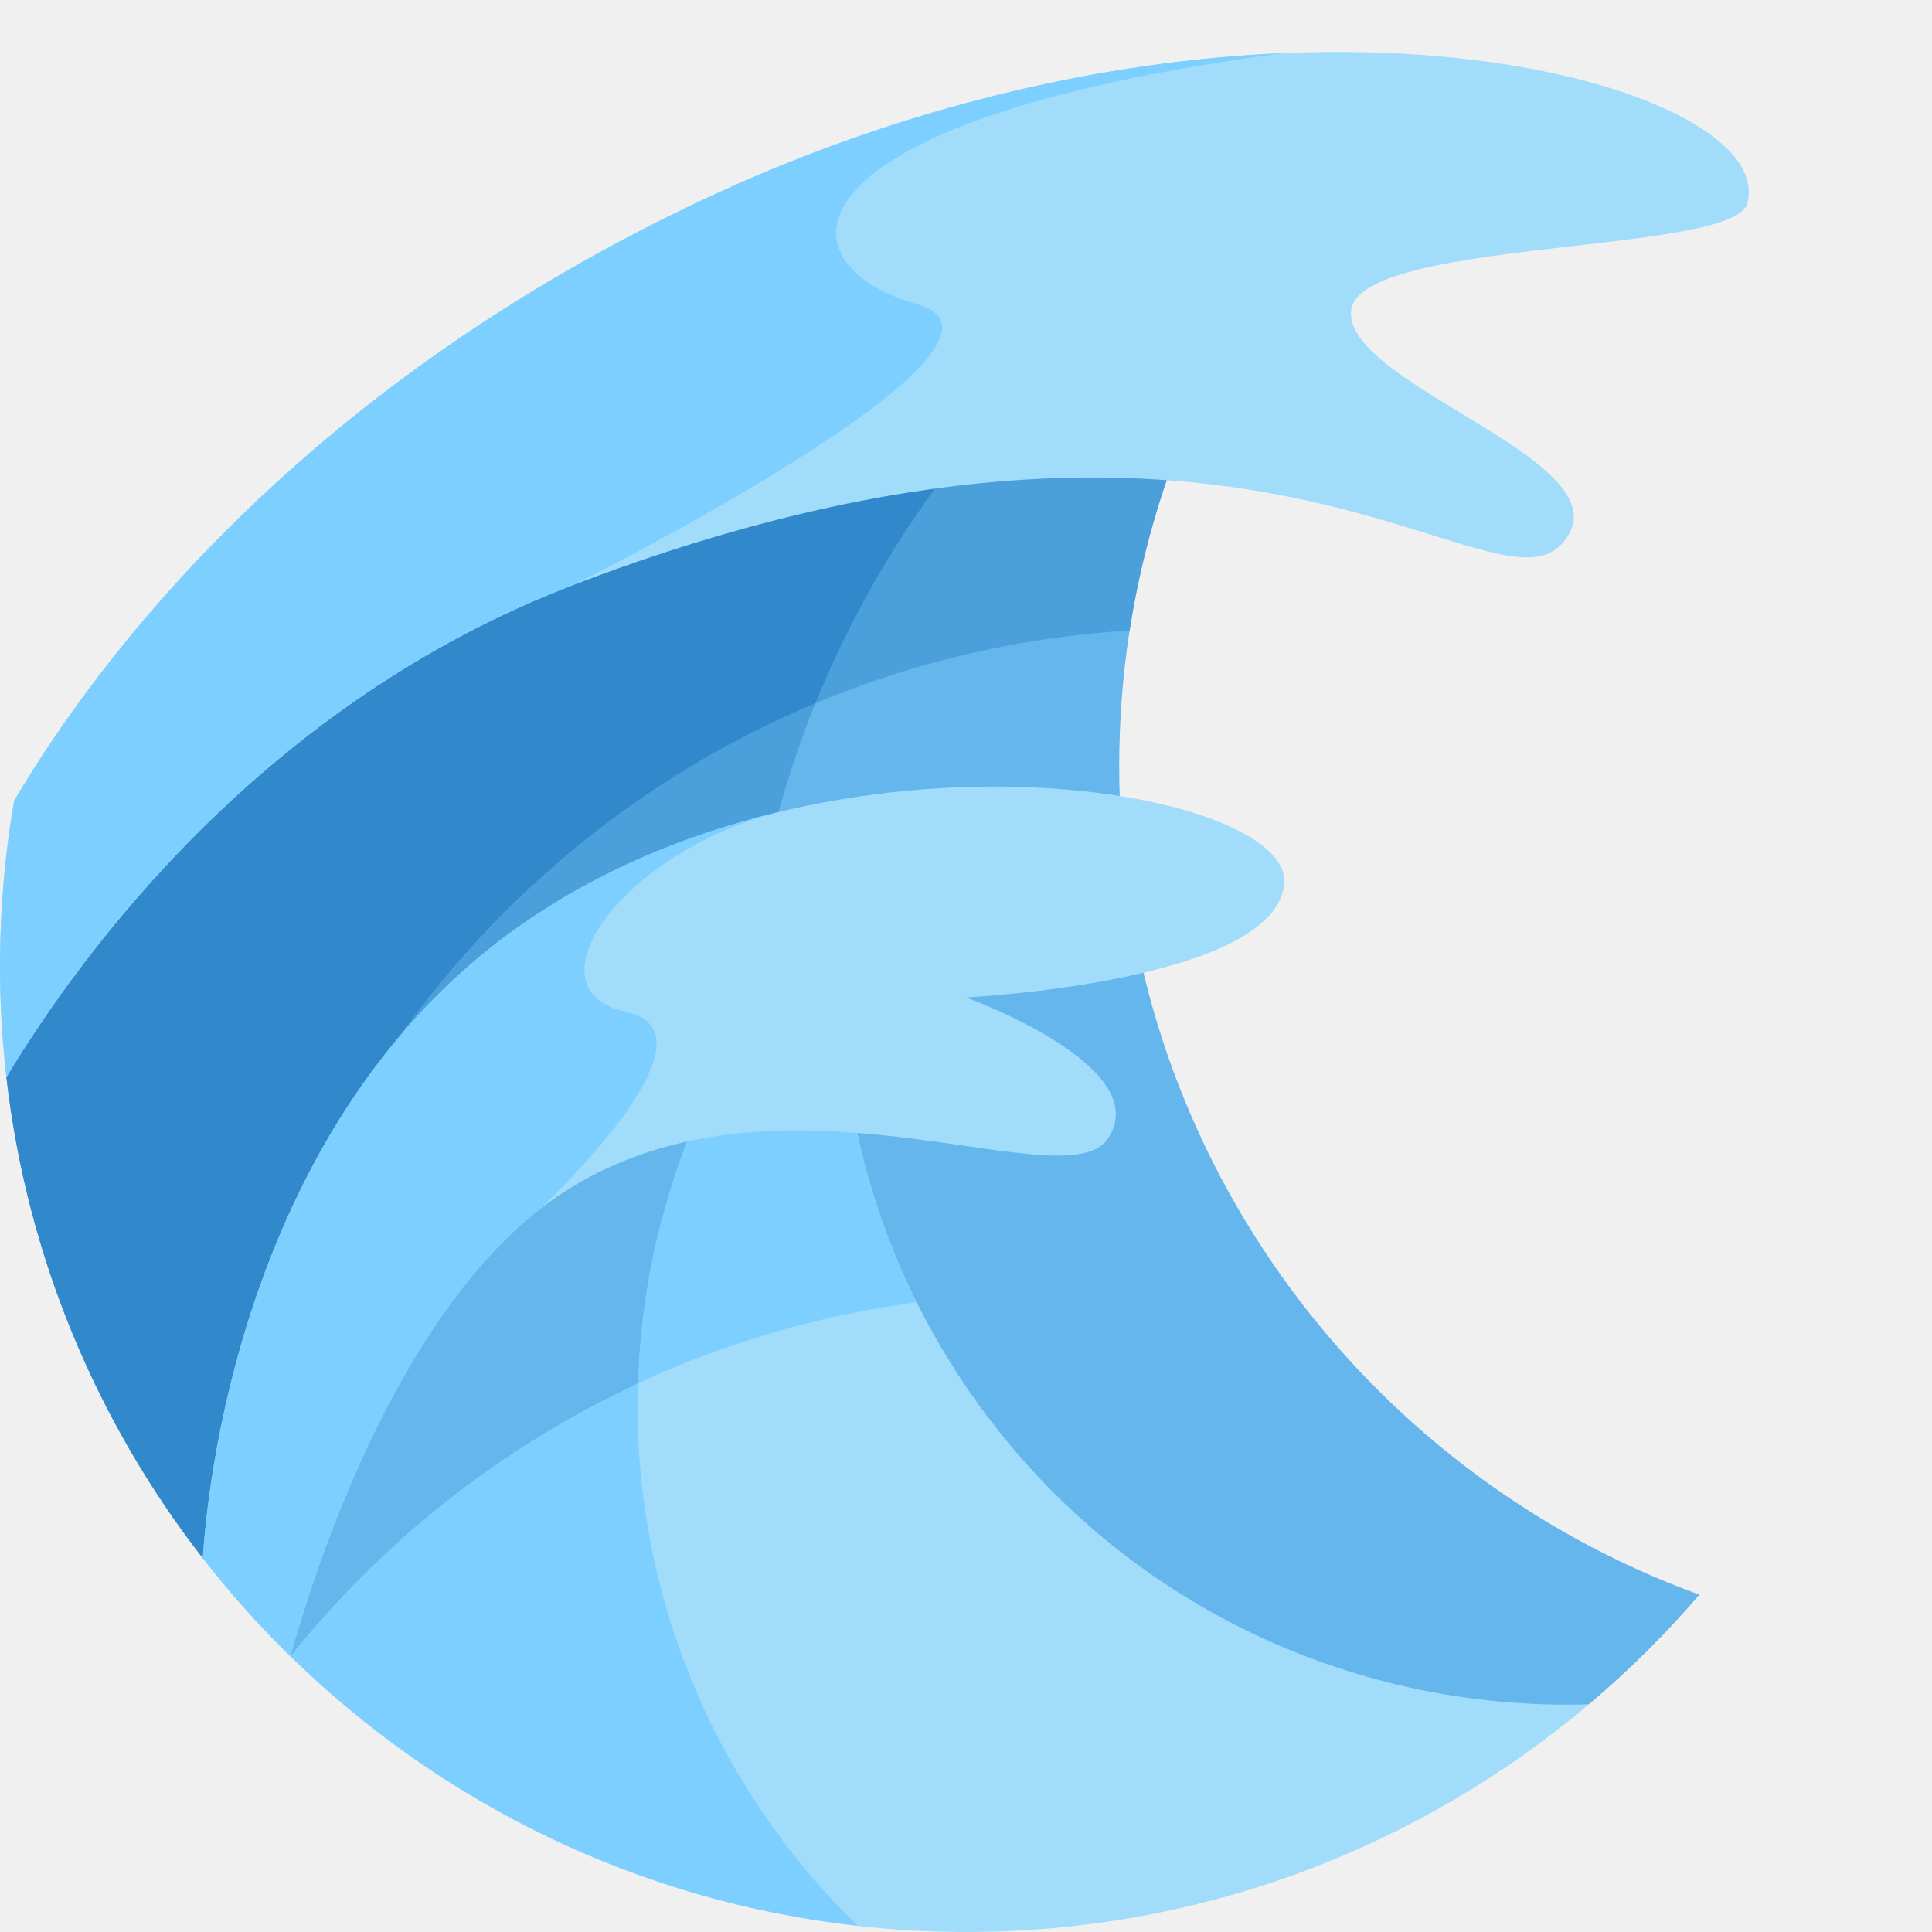
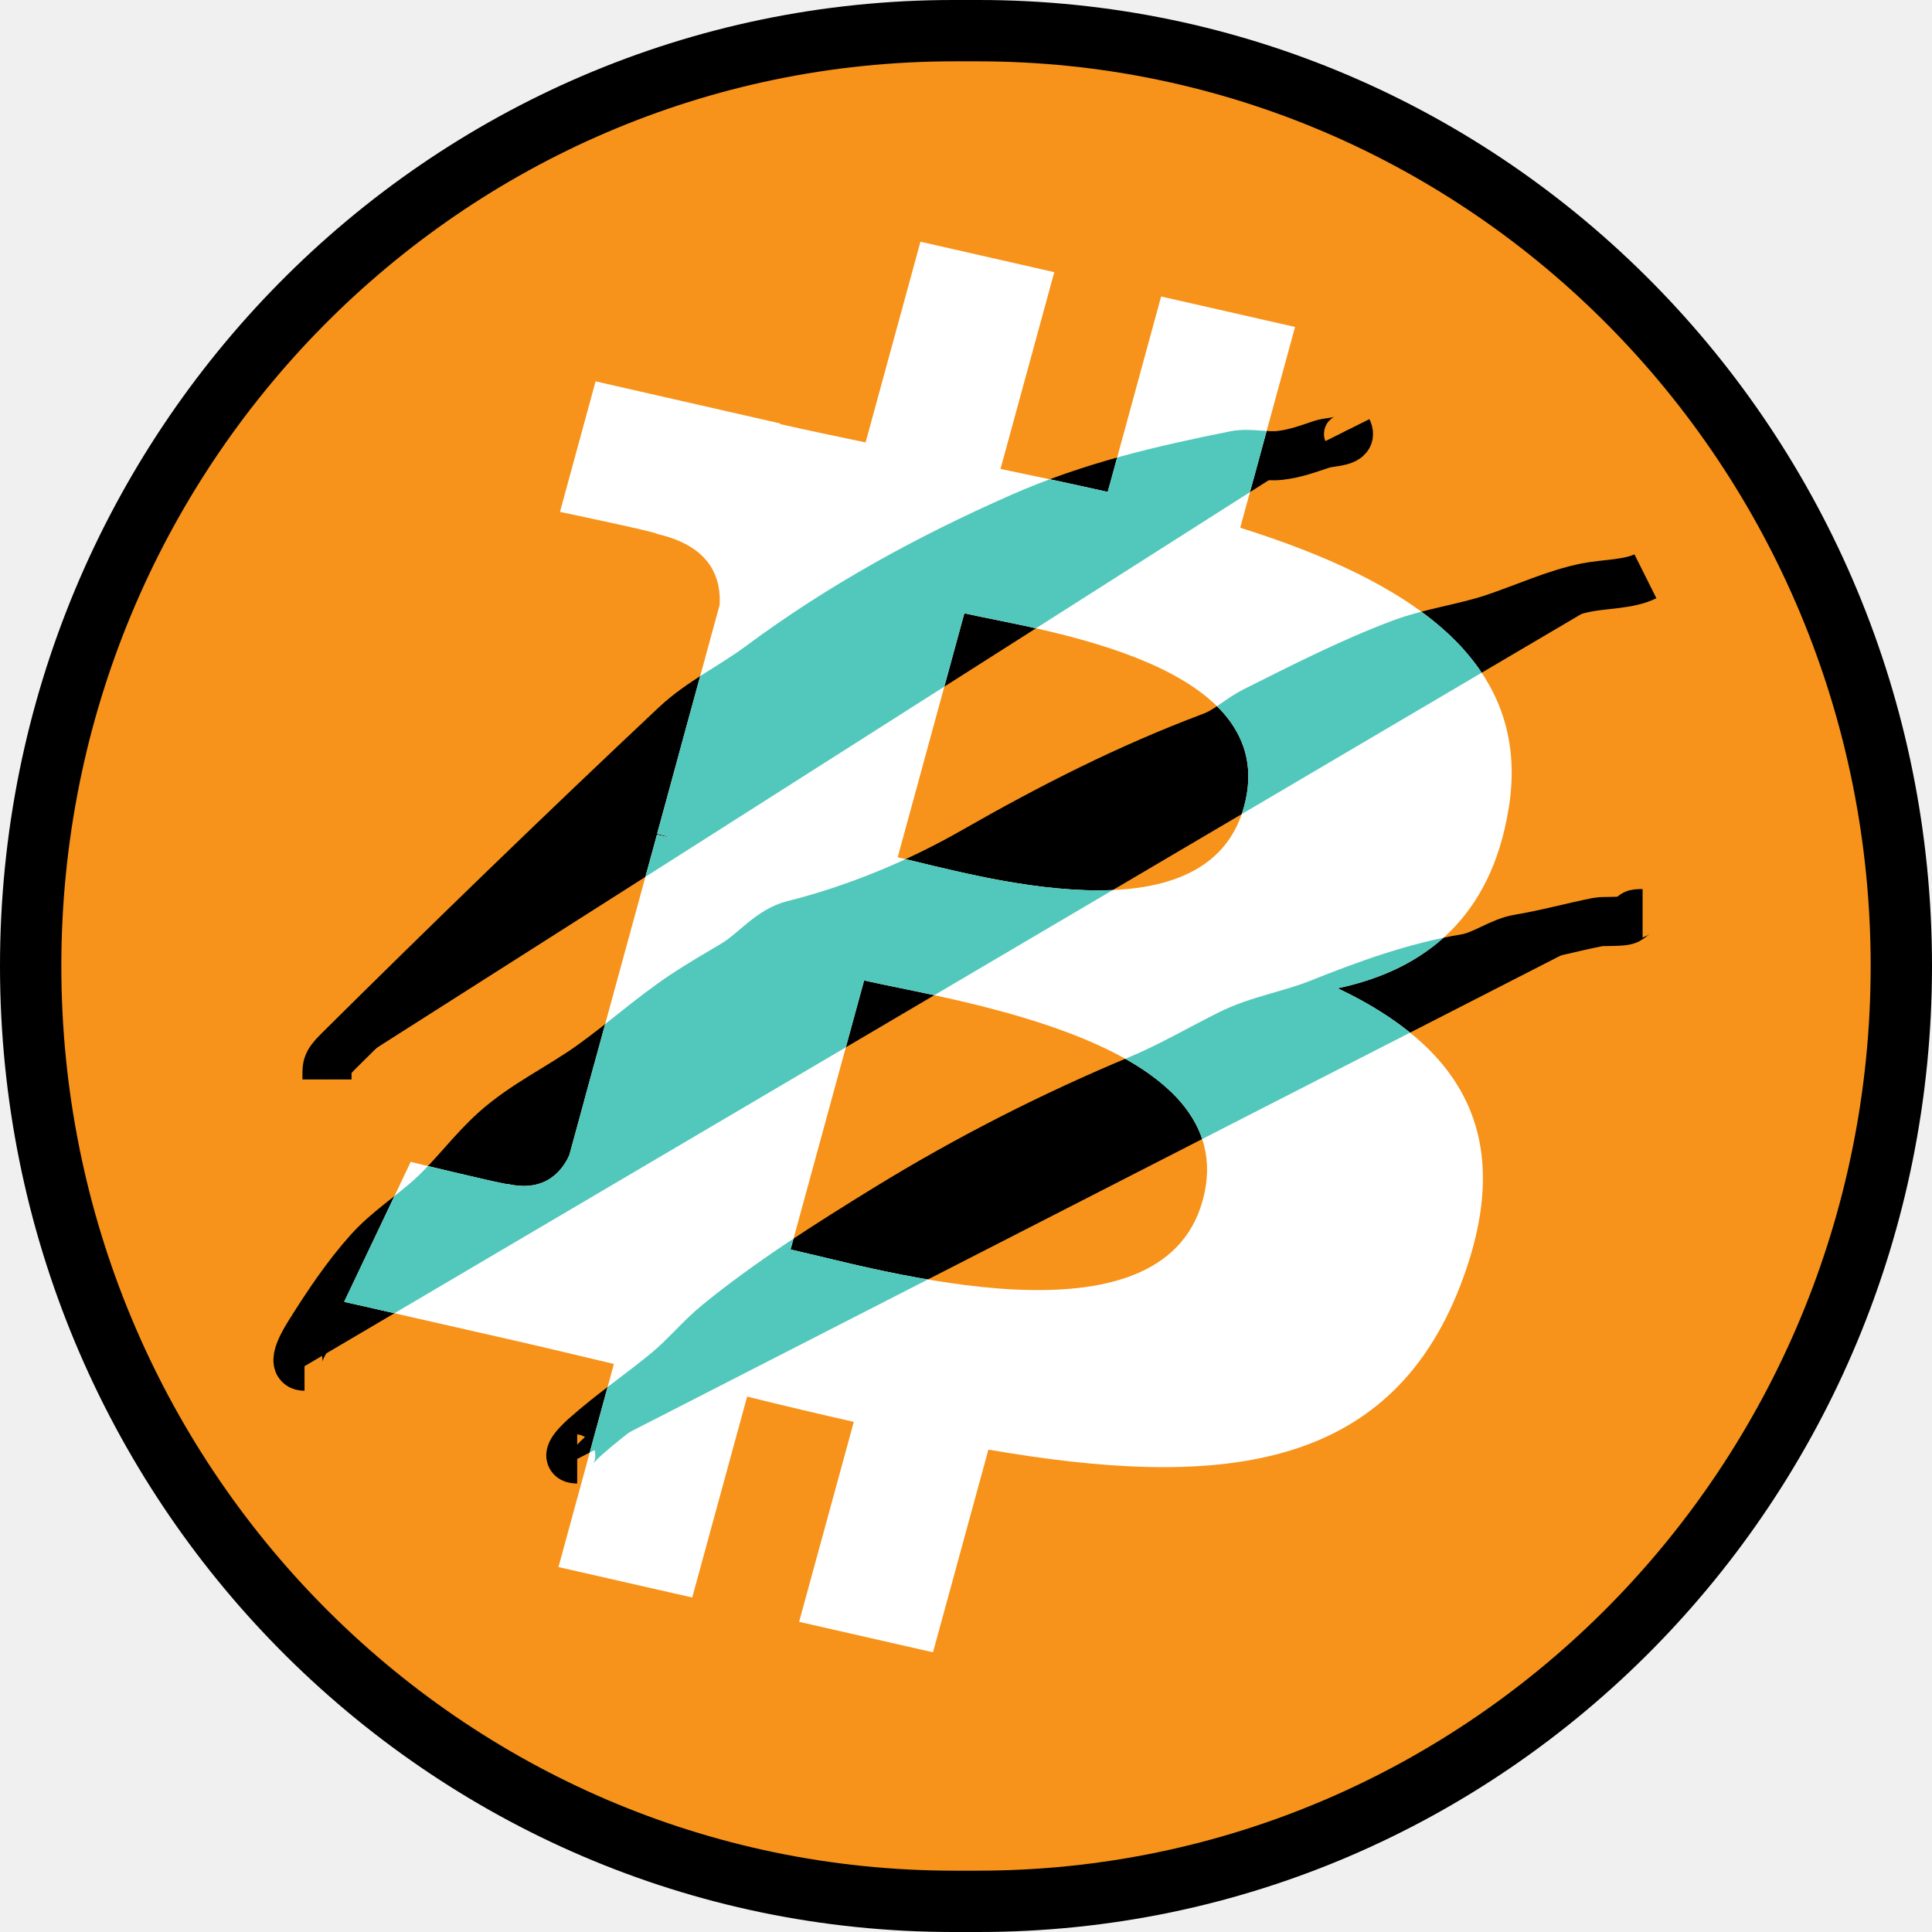
- <svg xmlns="http://www.w3.org/2000/svg" height="512" viewBox="0 0 512 512" width="512">
-   <path d="M296.598 203.088c0-48.259 14.64-93.099 39.721-130.32 0 0-258.598 25.795-334.626 212.651l.008.061c.096.146.53.804 1.319 1.914C16.234 305.995 143.667 515 421.065 451.659a257.687 257.687 0 0 0 29.289-29.049c-89.69-32.588-153.756-118.571-153.756-219.522z" fill="#64b6ec" />
-   <path d="M299.361 167.088c5.342-34.519 18.241-66.541 36.959-94.319 0 0-258.598 25.795-334.626 212.651l.008.061c.096.146.53.804 1.319 1.914 4.87 6.854 25.256 39.57 62.941 74.983 25.922-107.485 119.655-188.515 233.399-195.29z" fill="#4b9fdb" />
-   <path d="M275.193 471.551c-80.695-79.464-103.315-205.421-47.29-310.429 25.529-47.848 63.764-84.562 108.322-108.198 0 0-247.839 43.639-334.531 232.499 5.463 47.731 24.052 91.471 52.065 127.523.55.402 80.711 58.705 221.434 58.605z" fill="#4b9fdb" />
-   <path d="M216.098 186.348a265.32 265.32 0 0 1 11.805-25.226c25.529-47.848 63.764-84.562 108.322-108.198 0 0-247.839 43.639-334.531 232.499 5.463 47.731 24.052 91.471 52.065 127.523.079.058 1.816 1.32 5.136 3.429 2.478-103.713 66.639-192.142 157.203-230.027z" fill="#3188ca" />
-   <path d="M256.072 367.559c-22.323-32.854-33.097-70.153-33.239-107.095 0 0-140.622 25.066-145.894 178.468l150.416 71.463A258.538 258.538 0 0 0 256 512c62.904 0 120.497-22.701 165.066-60.341-63.517 1.933-126.635-27.645-164.994-84.1z" fill="#a1ddfb" />
-   <path d="M76.955 438.939c40.247-50.228 99.025-84.958 165.976-93.816-13.43-26.926-19.987-55.901-20.098-84.66 0 0-140.622 25.066-145.894 178.468z" fill="#7dcfff" />
-   <path d="M169.403 359.495c2.676-39.63 17.185-75.641 39.845-104.817 0 0-139.037 37.518-132.309 184.253 39.751 38.916 92.127 64.974 150.419 71.465-39.116-37.975-61.916-92.247-57.955-150.901z" fill="#7dcfff" />
-   <path d="M76.952 438.944c24.579-30.676 56.07-55.568 92.116-72.32.073-2.37.174-4.744.335-7.129 2.676-39.63 17.185-75.641 39.845-104.817 0 0-139.037 37.518-132.309 184.253a.08.08 0 0 0 .013.013z" fill="#64b6ec" />
-   <path d="M463 54c-4 13.667-105 9-105 29s75 40 56 61-84-57-262 11C69.8 186.41 21.55 252.49 1.68 285.45.57 275.79 0 265.96 0 256c0-14.93 1.28-29.56 3.74-43.78C25.59 175.17 78.45 104.3 184 54c55.91-26.64 110.27-37.94 155.95-39.91C416.01 10.81 468.96 33.637 463 54z" fill="#a1ddfb" />
-   <path d="M133.667 248.333C71.909 294.525 56.288 375.105 53.75 412.94a257.557 257.557 0 0 0 23.189 25.992c6.286-22.553 24.218-77.693 56.728-110.203 58.127-58.127 147.464-8.056 160-27.062C306.333 282.462 256 264.333 256 264.333s81.667-4 84.333-30c2.667-26-124.43-47.509-206.666 14z" fill="#a1ddfb" />
-   <path d="M242.931 80.569C205.862 70.138 205 32 339.95 14.09 294.27 16.06 239.91 27.36 184 54 78.45 104.3 25.59 175.17 3.74 212.22A256.697 256.697 0 0 0 0 256c0 9.96.57 19.79 1.68 29.45C21.55 252.49 69.8 186.41 152 155c0 0 128-64 90.931-74.431zm-36.653 134.649c-25.184 6.063-50.517 16.589-72.612 33.115C71.909 294.525 56.288 375.105 53.75 412.94a257.557 257.557 0 0 0 23.189 25.992c6.286-22.553 24.218-77.693 56.728-110.203a98.219 98.219 0 0 1 9.31-8.199l-.001-.014s50.025-46.517 23.025-52.346c-26.993-5.828-1.515-42.149 40.277-52.952z" fill="#7dcfff" />
+ <svg xmlns="http://www.w3.org/2000/svg" xmlns:ns1="http://vectornator.io" xmlns:xlink="http://www.w3.org/1999/xlink" height="100%" style="fill-rule:nonzero;clip-rule:evenodd;stroke-linecap:round;stroke-linejoin:round;" xml:space="preserve" width="100%" version="1.1" viewBox="0 0 357.21 357.21">
+   <defs>
+     <path d="M278.935+149.534C283.419+122.131+260.561+107.4+229.305+97.573L239.444+60.452L214.682+54.82L204.811+90.963C198.31+89.483+191.626+88.086+184.984+86.703L194.926+50.322L170.185+44.691L160.039+81.799C154.652+80.679+149.364+79.572+144.231+78.407L144.259+78.291L110.119+70.51L103.534+94.644C103.534+94.644+121.901+98.486+121.513+98.725C131.539+101.009+133.359+107.065+133.048+111.866L121.499+154.155C122.19+154.316+123.086+154.547+124.073+154.908L121.464+154.316L105.268+213.556C104.042+216.336+100.932+220.506+93.924+218.923C94.171+219.251+75.93+214.824+75.93+214.824L63.641+240.695L95.863+248.025C101.856+249.396+107.729+250.831+113.504+252.183L103.259+289.735L127.986+295.366L138.139+258.219C144.887+259.893+151.444+261.437+157.86+262.892L147.749+299.864L172.504+305.496L182.749+268.021C224.962+275.312+256.711+272.371+270.058+237.529C280.825+209.469+269.529+193.284+247.319+182.723C263.494+179.305+275.677+169.594+278.928+149.534L278.935+149.534ZM222.367+221.929C214.71+249.988+162.958+234.826+146.17+231.016L159.764+181.275C176.544+185.097+230.348+192.666+222.374+221.929L222.367+221.929ZM230.017+149.128C223.037+174.652+179.957+161.684+165.975+158.505L178.3+113.391C192.281+116.571+237.293+122.504+230.017+149.128Z" id="Mask" />
+   </defs>
+   <g id="Layer 3" ns1:layerName="Layer 3">
+     <path stroke="#f7931a" stroke-opacity="0" stroke-width="9.076" d="M176.266+0L180.944+0C278.293+0+357.21+79.964+357.21+178.605L357.21+178.605C357.21+277.246+278.293+357.21+180.944+357.21L176.266+357.21C78.917+357.21+0+277.246+0+178.605L0+178.605C0+79.964+78.917+0+176.266+0Z" fill="#000000" stroke-linecap="butt" opacity="1" stroke-linejoin="miter" />
+     <path stroke="#f7931a" stroke-opacity="0" stroke-width="9.076" d="M176.266+0L180.944+0C278.293+0+357.21+79.964+357.21+178.605L357.21+178.605C357.21+277.246+278.293+357.21+180.944+357.21L176.266+357.21C78.917+357.21+0+277.246+0+178.605L0+178.605C0+79.964+78.917+0+176.266+0Z" fill="#6878ff" stroke-linecap="butt" opacity="0" stroke-linejoin="miter" />
+     <path stroke="#f7931a" stroke-opacity="0" stroke-width="9.076" d="M176.415+11.34L180.795+11.34C271.963+11.34+345.87+86.227+345.87+178.605L345.87+178.605C345.87+270.983+271.963+345.87+180.795+345.87L176.415+345.87C85.247+345.87+11.34+270.983+11.34+178.605L11.34+178.605C11.34+86.227+85.247+11.34+176.415+11.34Z" fill="#f7931a" stroke-linecap="butt" opacity="1" stroke-linejoin="miter" />
+   </g>
+   <g id="Layer 3 copy" ns1:layerName="Layer 3 copy" visibility="hidden">
+     <path stroke="#f7931a" stroke-opacity="0" stroke-width="9.076" d="M176.266+0L180.944+0C278.293+0+357.21+79.964+357.21+178.605L357.21+178.605C357.21+277.246+278.293+357.21+180.944+357.21L176.266+357.21C78.917+357.21+0+277.246+0+178.605L0+178.605C0+79.964+78.917+0+176.266+0Z" fill="#f7931a" stroke-linecap="butt" opacity="1" stroke-linejoin="miter" />
+     <path stroke="#f7931a" stroke-opacity="0" stroke-width="9.076" d="M176.266+0L180.944+0C278.293+0+357.21+79.964+357.21+178.605L357.21+178.605C357.21+277.246+278.293+357.21+180.944+357.21L176.266+357.21C78.917+357.21+0+277.246+0+178.605L0+178.605C0+79.964+78.917+0+176.266+0Z" fill="#6878ff" stroke-linecap="butt" opacity="0" stroke-linejoin="miter" />
+     <path stroke="#f7931a" stroke-opacity="0" stroke-width="9.076" d="M176.415+11.34L180.795+11.34C271.963+11.34+345.87+86.227+345.87+178.605L345.87+178.605C345.87+270.983+271.963+345.87+180.795+345.87L176.415+345.87C85.247+345.87+11.34+270.983+11.34+178.605L11.34+178.605C11.34+86.227+85.247+11.34+176.415+11.34Z" fill="#000000" stroke-linecap="butt" opacity="1" stroke-linejoin="miter" />
+   </g>
+   <g id="Layer 2" ns1:layerName="Layer 2">
+     <path stroke="#f7931a" stroke-opacity="0" stroke-width="9.076" d="M173.079+38.189L188.5+38.189L188.5+304.82L173.079+304.82L173.079+38.189Z" fill="#f7931a" stroke-linecap="butt" opacity="0" stroke-linejoin="miter" />
+   </g>
+   <g id="Layer 2 copy" ns1:layerName="Layer 2 copy" visibility="hidden">
+     <path stroke="#f7931a" stroke-width="9.076" d="M162.85+36.185L195.595+36.185L195.595+302.817L162.85+302.817L162.85+36.185Z" fill="#f7931a" stroke-linecap="butt" opacity="1" stroke-linejoin="miter" />
+   </g>
+   <g id="Layer 2 copy_2" ns1:layerName="Layer 2 copy" visibility="hidden">
+     <path stroke="#6878ff" stroke-width="9.076" d="M155.574+36.383L170.844+36.383L170.844+303.014L155.574+303.014L155.574+36.383Z" fill="#6878ff" stroke-linecap="butt" opacity="1" stroke-linejoin="miter" />
+     <path stroke="#6878ff" stroke-width="9.076" d="M189.358+36.383L204.628+36.383L204.628+303.014L189.358+303.014L189.358+36.383Z" fill="#6878ff" stroke-linecap="butt" opacity="1" stroke-linejoin="miter" />
+   </g>
+   <g id="Layer 2 copy copy" ns1:layerName="Layer 2 copy copy" visibility="hidden">
+     <path stroke="#f7931a" stroke-width="9.076" d="M155.574+36.383L170.844+36.383L170.844+303.014L155.574+303.014L155.574+36.383Z" fill="#f7931a" stroke-linecap="butt" opacity="1" stroke-linejoin="miter" />
+     <path stroke="#f7931a" stroke-width="9.076" d="M189.358+36.383L204.628+36.383L204.628+303.014L189.358+303.014L189.358+36.383Z" fill="#f7931a" stroke-linecap="butt" opacity="1" stroke-linejoin="miter" />
+   </g>
+   <g id="Layer 2 copy copy copy" ns1:layerName="Layer 2 copy copy copy" visibility="hidden">
+     <path stroke="#f7931a" stroke-opacity="0" stroke-width="9.076" d="M173.055+55.172L193.095+55.172L193.095+294.135L173.055+294.135L173.055+55.172Z" fill="#f7931a" stroke-linecap="butt" opacity="1" stroke-linejoin="miter" />
+     <path d="M279.818+126.2C276.975+100.225+251.225+92.217+218.703+90.648L218.747+54.504L193.543+55.22L193.501+90.412C186.883+90.598+180.112+90.904+173.385+91.211L173.433+55.786L148.25+56.497L148.195+92.632C142.74+92.883+137.382+93.123+132.159+93.273L132.155+93.162L97.403+94.133L97.38+117.631C97.38+117.631+115.987+116.795+115.677+117.103C125.884+116.817+129.206+121.895+130.159+126.334L130.11+167.51C130.814+167.493+131.733+167.493+132.773+167.588L130.118+167.665L130.033+225.35C129.582+228.167+127.688+232.692+120.557+232.904C120.879+233.145+102.241+233.418+102.241+233.418L97.203+259.84L130+258.91C136.103+258.744+142.106+258.665+147.994+258.533L147.961+295.094L173.131+294.386L173.182+258.215C180.086+258.146+186.774+258.005+193.303+257.815L193.247+293.819L218.444+293.104L218.498+256.613C260.862+253.294+290.529+243.136+294.243+208.307C297.25+180.254+282.205+168.199+258.163+163.83C272.776+156.911+281.924+145.208+279.812+126.201L279.818+126.2ZM244.462+205.363C244.435+232.682+190.875+231.093+173.79+231.586L173.857+183.151C190.939+182.672+244.486+176.872+244.469+205.361L244.462+205.363ZM232.822+137.361C232.783+162.216+188.108+160.578+173.877+160.983L173.934+117.055C188.164+116.65+232.858+111.436+232.822+137.361Z" fill-opacity="0.29" fill="#ffffff" opacity="1" />
+   </g>
+   <g id="Layer 2 copy copy copy copy" ns1:layerName="Layer 2 copy copy copy copy" visibility="hidden">
+     <path d="M285.971+153.046C290.455+125.643+267.597+110.912+236.341+101.084L246.48+63.964L221.717+58.332L211.846+94.475C205.346+92.995+198.662+91.598+192.02+90.215L201.961+53.834L177.22+48.203L167.074+85.311C161.688+84.191+156.4+83.084+151.267+81.919L151.295+81.803L117.155+74.022L110.57+98.156C110.57+98.156+128.937+101.998+128.549+102.236C138.575+104.521+140.394+110.577+140.084+115.378L128.535+157.667C129.226+157.827+130.121+158.059+131.109+158.42L128.5+157.827L112.304+217.068C111.077+219.848+107.968+224.018+100.96+222.435C101.206+222.763+82.966+218.336+82.966+218.336L70.677+244.207L102.899+251.537C108.892+252.908+114.765+254.343+120.54+255.694L110.295+293.247L135.022+298.878L145.175+261.731C151.922+263.404+158.479+264.949+164.896+266.403L154.785+303.376L179.54+309.007L189.785+271.533C231.997+278.824+263.747+275.883+277.094+241.041C287.86+212.981+276.565+196.795+254.355+186.234C270.53+182.817+282.713+173.106+285.964+153.046L285.971+153.046ZM229.403+225.44C221.746+253.5+169.993+238.338+153.206+234.528L166.799+184.786C183.58+188.609+237.384+196.178+229.41+225.44L229.403+225.44ZM237.053+152.64C230.073+178.164+186.993+165.196+173.011+162.017L185.336+116.903C199.317+120.082+244.329+126.016+237.053+152.64Z" fill-opacity="0.346" fill="#ffffff" opacity="1" />
+     <path stroke="#f7931a" stroke-opacity="0" stroke-width="9.076" d="M168.686+34.454L188.726+34.475L188.524+324.263L168.484+324.243L168.686+34.454Z" fill="#f7931a" stroke-linecap="butt" opacity="1" stroke-linejoin="miter" />
+   </g>
+   <g id="Layer 4" ns1:layerName="Layer 4" visibility="hidden">
+     <path d="M80.89+79.751L80.095+105.848C80.095+105.848+99.313+105.437+98.983+105.772C109.528+105.7+112.857+111.39+113.703+116.35L112.315+162.174C113.043+162.172+113.988+162.152+115.059+162.283L112.318+162.327L110.466+226.495C109.912+229.617+107.836+234.572+100.468+234.636C100.793+234.911+81.505+234.791+81.505+234.791L75.506+264.042L75.583+264.04L213.484+261.799C250.179+257.72+276.127+246.047+280.531+211.456C284.511+180.33+269.283+166.614+244.601+161.175C259.902+153.832+269.737+141.013+268.15+119.824C266.025+90.867+239.692+81.319+206.168+78.789L206.167+78.712L80.906+80.748L80.89+79.751ZM174.862+106.763C194.047+106.743+219.916+109.505+219.282+131.129C218.466+158.77+172.388+155.806+157.685+155.913L159.177+107.095C162.852+107.068+168.466+106.77+174.862+106.763ZM175.827+180.245C198.828+180.229+229.878+183.234+229.198+206.996C228.318+237.379+173.11+234.298+155.457+234.433L157.02+180.627C161.432+180.597+168.16+180.25+175.827+180.245Z" fill-opacity="0.501" fill="#f7931a" opacity="1" />
+   </g>
+   <g id="Layer 4 copy" ns1:layerName="Layer 4 copy" visibility="hidden">
+     <path d="M115.922+59.092L107.559+83.826C107.559+83.826+126.063+89.031+125.65+89.255C135.759+92.259+137.285+98.672+136.65+103.663L121.973+147.095C122.67+147.305+123.58+147.561+124.566+147.998L121.931+147.242L101.467+208.087C100.027+210.913+96.597+215.048+89.531+212.963C89.762+213.321+71.345+207.587+71.345+207.587L57.085+233.821L57.159+233.842L189.732+271.871C226.023+278.659+254.247+275.051+268.536+243.243C281.411+214.626+270.84+197.069+248.812+184.676C265.589+182.109+278.732+172.711+283.386+151.978C289.789+123.659+267.38+106.854+236.047+94.667L236.068+94.594L115.647+60.051L115.922+59.092ZM197.949+112.308C216.308+117.877+240.251+128.056+233.344+148.557C224.512+174.761+181.296+158.504+167.199+154.322L182.847+108.056C186.372+109.102+191.829+110.452+197.949+112.308ZM177.466+182.884C199.474+189.569+228.302+201.489+220.729+224.023C211.036+252.832+159.12+233.801+142.194+228.788L159.364+177.771C163.593+179.028+170.13+180.656+177.466+182.884Z" fill-opacity="0.501" fill="#f7931a" opacity="1" />
+   </g>
+   <g id="Layer 2 copy copy copy copy copy" ns1:layerName="Layer 2 copy copy copy copy copy" visibility="hidden">
+     <path d="M278.971+150.046C283.455+122.643+260.597+107.912+229.341+98.084L239.48+60.964L214.717+55.332L204.846+91.475C198.346+89.995+191.662+88.598+185.02+87.215L194.961+50.834L170.22+45.203L160.074+82.311C154.688+81.191+149.4+80.084+144.267+78.919L144.295+78.803L110.155+71.022L103.57+95.156C103.57+95.156+121.937+98.998+121.549+99.236C131.575+101.521+133.394+107.577+133.084+112.378L121.535+154.667C122.226+154.827+123.121+155.059+124.109+155.42L121.5+154.827L105.304+214.068C104.077+216.848+100.968+221.018+93.96+219.435C94.206+219.763+75.966+215.336+75.966+215.336L63.677+241.207L95.899+248.537C101.892+249.908+107.765+251.343+113.54+252.694L103.295+290.247L128.022+295.878L138.175+258.731C144.922+260.404+151.479+261.949+157.896+263.403L147.785+300.376L172.54+306.007L182.785+268.533C224.997+275.824+256.747+272.883+270.094+238.041C280.86+209.981+269.565+193.795+247.355+183.234C263.53+179.817+275.713+170.106+278.964+150.046L278.971+150.046ZM222.403+222.44C214.746+250.5+162.993+235.338+146.206+231.528L159.799+181.786C176.58+185.609+230.384+193.178+222.41+222.44L222.403+222.44ZM230.053+149.64C223.073+175.164+179.993+162.196+166.011+159.017L178.336+113.903C192.317+117.082+237.329+123.016+230.053+149.64Z" opacity="0" fill="#f7931a" />
+   </g>
+   <g id="Layer 1" ns1:layerName="Layer 1">
+     <path stroke="#000000" stroke-width="9.076" d="M60.46+199.584C60.46+197.287+60.202+196.705+62.539+194.387C83.068+174.023+103.843+153.903+124.909+134.096C129.531+129.749+135.406+126.961+140.501+123.181C155.534+112.027+171.681+103.183+188.838+95.634C201.744+89.955+214.678+86.932+228.339+84.2C230.992+83.669+233.957+84.499+236.655+84.2C239.419+83.892+241.854+82.986+244.451+82.121C246.11+81.568+250.276+81.817+249.129+79.522" fill="#000000" stroke-linecap="butt" opacity="1" stroke-linejoin="miter" />
+     <path stroke="#000000" stroke-width="9.076" d="M56.302+252.599C53.359+252.599+56.592+247.56+57.341+246.362C60.557+241.216+64.187+235.81+68.256+231.289C71.651+227.516+75.957+224.808+79.69+221.414C83.938+217.552+87.321+212.783+91.645+208.94C97.038+204.145+103.529+201.119+109.316+196.985C115.182+192.795+120.437+188.012+126.468+183.992C129.494+181.974+132.699+180.149+135.823+178.274C139.483+176.079+142.356+172.093+146.738+170.998C158.177+168.138+169.75+163.343+180.002+157.484C194.461+149.222+208.586+142.023+224.181+136.175C226.938+135.141+229.262+132.854+231.977+131.497C240.783+127.094+249.767+122.487+259.004+119.023C264.552+116.942+270.544+116.216+276.156+114.345C281.862+112.443+287.591+109.771+293.308+108.628C296.599+107.97+301.236+108.042+304.222+106.549" fill="#000000" stroke-linecap="butt" opacity="1" stroke-linejoin="miter" />
+     <path stroke="#000000" stroke-width="9.076" d="M106.717+269.75C103.522+269.75+107.77+266.043+108.277+265.592C113.077+261.325+118.397+257.716+123.349+253.638C126.669+250.904+129.401+247.506+132.705+244.802C142.21+237.026+153.402+229.946+163.89+223.493C178.81+214.311+194.577+206.289+210.667+199.584C216.303+197.236+221.841+193.997+227.299+191.268C232.645+188.595+238.511+187.719+243.931+185.551C252.715+182.037+261.659+178.785+270.958+177.235C274.281+176.681+277.386+174.171+280.834+173.597C285.807+172.768+290.551+171.445+295.387+170.478C296.504+170.255+300.205+170.558+301.104+169.958C302.427+169.076+301.729+168.919+303.703+168.919" fill="#000000" stroke-linecap="butt" opacity="1" stroke-linejoin="miter" />
+   </g>
+   <g id="Layer 1 copy" ns1:layerName="Layer 1 copy" visibility="hidden">
+     <path stroke="#ffffff" stroke-width="9.076" d="M60.46+199.584C60.46+197.287+60.202+196.705+62.539+194.387C83.068+174.023+103.843+153.903+124.909+134.096C129.531+129.749+135.406+126.961+140.501+123.181C155.534+112.027+171.681+103.183+188.838+95.634C201.744+89.955+214.678+86.932+228.339+84.2C230.992+83.669+233.957+84.499+236.655+84.2C239.419+83.892+241.854+82.986+244.451+82.121C246.11+81.568+250.276+81.817+249.129+79.522" fill="#ffffff" stroke-linecap="butt" opacity="1" stroke-linejoin="miter" />
+     <path stroke="#ffffff" stroke-width="9.076" d="M56.302+252.599C53.359+252.599+56.592+247.56+57.341+246.362C60.557+241.216+64.187+235.81+68.256+231.289C71.651+227.516+75.957+224.808+79.69+221.414C83.938+217.552+87.321+212.783+91.645+208.94C97.038+204.145+103.529+201.119+109.316+196.985C115.182+192.795+120.437+188.012+126.468+183.992C129.494+181.974+132.699+180.149+135.823+178.274C139.483+176.079+142.356+172.093+146.738+170.998C158.177+168.138+169.75+163.343+180.002+157.484C194.461+149.222+208.586+142.023+224.181+136.175C226.938+135.141+229.262+132.854+231.977+131.497C240.783+127.094+249.767+122.487+259.004+119.023C264.552+116.942+270.544+116.216+276.156+114.345C281.862+112.443+287.591+109.771+293.308+108.628C296.599+107.97+301.236+108.042+304.222+106.549" fill="#ffffff" stroke-linecap="butt" opacity="1" stroke-linejoin="miter" />
+     <path stroke="#ffffff" stroke-width="9.076" d="M106.717+269.75C103.522+269.75+107.77+266.043+108.277+265.592C113.077+261.325+118.397+257.716+123.349+253.638C126.669+250.904+129.401+247.506+132.705+244.802C142.21+237.026+153.402+229.946+163.89+223.493C178.81+214.311+194.577+206.289+210.667+199.584C216.303+197.236+221.841+193.997+227.299+191.268C232.645+188.595+238.511+187.719+243.931+185.551C252.715+182.037+261.659+178.785+270.958+177.235C274.281+176.681+277.386+174.171+280.834+173.597C285.807+172.768+290.551+171.445+295.387+170.478C296.504+170.255+300.205+170.558+301.104+169.958C302.427+169.076+301.729+168.919+303.703+168.919" fill="#ffffff" stroke-linecap="butt" opacity="1" stroke-linejoin="miter" />
+   </g>
+   <g id="Layer 1 copy_2" ns1:layerName="Layer 1 copy">
+     <g opacity="1" ns1:mask="#Mask">
+       <use xlink:href="#Mask" fill="#ffffff" stroke="none" />
+       <clipPath id="ClipPath">
+         <use xlink:href="#Mask" fill="none" overflow="visible" />
+       </clipPath>
+       <g clip-path="url(#ClipPath)">
+         <path stroke="#52c8bc" stroke-width="9.076" d="M60.46+199.584C60.46+197.287+60.202+196.705+62.539+194.387C83.068+174.023+103.843+153.903+124.909+134.096C129.531+129.749+135.406+126.961+140.501+123.181C155.534+112.027+171.681+103.183+188.838+95.634C201.744+89.955+214.678+86.932+228.339+84.2C230.992+83.669+233.957+84.499+236.655+84.2C239.419+83.892+241.854+82.986+244.451+82.121C246.11+81.568+250.276+81.817+249.129+79.522" fill="#52c8bc" stroke-linecap="butt" opacity="1" stroke-linejoin="miter" />
+         <path stroke="#52c8bc" stroke-width="9.076" d="M56.302+252.599C53.359+252.599+56.592+247.56+57.341+246.362C60.557+241.216+64.187+235.81+68.256+231.289C71.651+227.516+75.957+224.808+79.69+221.414C83.938+217.552+87.321+212.783+91.645+208.94C97.038+204.145+103.529+201.119+109.316+196.985C115.182+192.795+120.437+188.012+126.468+183.992C129.494+181.974+132.699+180.149+135.823+178.274C139.483+176.079+142.356+172.093+146.738+170.998C158.177+168.138+169.75+163.343+180.002+157.484C194.461+149.222+208.586+142.023+224.181+136.175C226.938+135.141+229.262+132.854+231.977+131.497C240.783+127.094+249.767+122.487+259.004+119.023C264.552+116.942+270.544+116.216+276.156+114.345C281.862+112.443+287.591+109.771+293.308+108.628C296.599+107.97+301.236+108.042+304.222+106.549" fill="#52c8bc" stroke-linecap="butt" opacity="1" stroke-linejoin="miter" />
+         <path stroke="#52c8bc" stroke-width="9.076" d="M106.717+269.75C103.522+269.75+107.77+266.043+108.277+265.592C113.077+261.325+118.397+257.716+123.349+253.638C126.669+250.904+129.401+247.506+132.705+244.802C142.21+237.026+153.402+229.946+163.89+223.493C178.81+214.311+194.577+206.289+210.667+199.584C216.303+197.236+221.841+193.997+227.299+191.268C232.645+188.595+238.511+187.719+243.931+185.551C252.715+182.037+261.659+178.785+270.958+177.235C274.281+176.681+277.386+174.171+280.834+173.597C285.807+172.768+290.551+171.445+295.387+170.478C296.504+170.255+300.205+170.558+301.104+169.958C302.427+169.076+301.729+168.919+303.703+168.919" fill="#52c8bc" stroke-linecap="butt" opacity="1" stroke-linejoin="miter" />
+       </g>
+     </g>
+   </g>
</svg>
